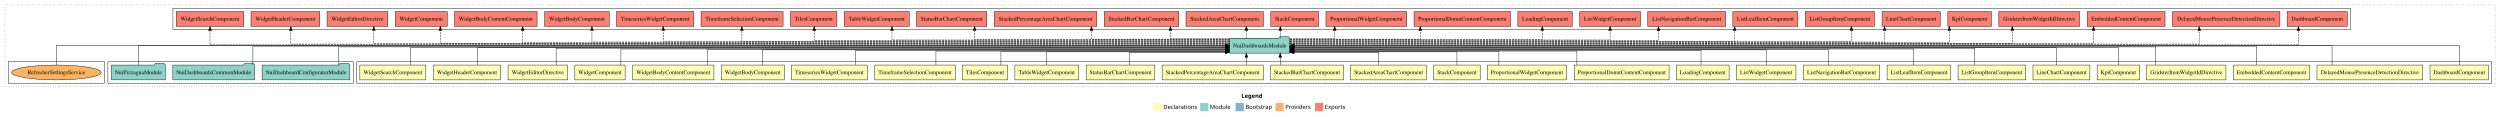
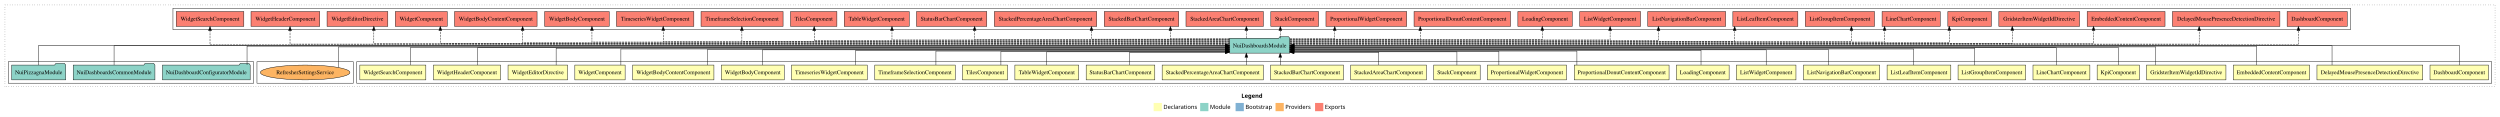
<svg xmlns="http://www.w3.org/2000/svg" width="6071pt" height="284pt" viewBox="0.00 0.00 6071.00 284.00">
  <g id="graph0" class="graph" transform="scale(1 1) rotate(0) translate(4 280)">
    <polygon fill="white" stroke="transparent" points="-4,4 -4,-280 6067,-280 6067,4 -4,4" />
    <text text-anchor="start" x="3010.51" y="-42.4" font-family="sans-serif" font-weight="bold" font-size="14.00">Legend</text>
    <polygon fill="#ffffb3" stroke="transparent" points="2797.5,-10 2797.5,-30 2817.5,-30 2817.5,-10 2797.5,-10" />
    <text text-anchor="start" x="2821.13" y="-15.4" font-family="sans-serif" font-size="14.00">  Declarations</text>
    <polygon fill="#8dd3c7" stroke="transparent" points="2910.5,-10 2910.5,-30 2930.5,-30 2930.5,-10 2910.5,-10" />
    <text text-anchor="start" x="2934.23" y="-15.4" font-family="sans-serif" font-size="14.00">  Module</text>
    <polygon fill="#80b1d3" stroke="transparent" points="2996.5,-10 2996.5,-30 3016.5,-30 3016.5,-10 2996.5,-10" />
    <text text-anchor="start" x="3020.28" y="-15.4" font-family="sans-serif" font-size="14.00">  Bootstrap</text>
    <polygon fill="#fdb462" stroke="transparent" points="3093.5,-10 3093.5,-30 3113.5,-30 3113.5,-10 3093.5,-10" />
    <text text-anchor="start" x="3117.17" y="-15.4" font-family="sans-serif" font-size="14.00">  Providers</text>
    <polygon fill="#fb8072" stroke="transparent" points="3189.5,-10 3189.5,-30 3209.5,-30 3209.5,-10 3189.5,-10" />
    <text text-anchor="start" x="3213.23" y="-15.4" font-family="sans-serif" font-size="14.00">  Exports</text>
    <g id="clust1" class="cluster">
      <polygon fill="none" stroke="black" stroke-dasharray="1,5" points="8,-70 8,-268 6055,-268 6055,-70 8,-70" />
    </g>
+     <g id="clust32" class="cluster">
+       <polygon fill="none" stroke="black" points="416,-208 416,-260 5704,-260 5704,-208 416,-208" />
+     </g>
    <g id="clust2" class="cluster">
      <polygon fill="none" stroke="black" points="862,-78 862,-130 6047,-130 6047,-78 862,-78" />
    </g>
+     <g id="clust34" class="cluster">
+       <polygon fill="none" stroke="black" points="620,-78 620,-130 854,-130 854,-78 620,-78" />
+     </g>
    <g id="clust31" class="cluster">
-       <polygon fill="none" stroke="black" points="258,-78 258,-130 854,-130 854,-78 258,-78" />
-     </g>
-     <g id="clust34" class="cluster">
-       <polygon fill="none" stroke="black" points="16,-78 16,-130 250,-130 250,-78 16,-78" />
-     </g>
-     <g id="clust32" class="cluster">
-       <polygon fill="none" stroke="black" points="416,-208 416,-260 5704,-260 5704,-208 416,-208" />
+       <polygon fill="none" stroke="black" points="16,-78 16,-130 612,-130 612,-78 16,-78" />
    </g>
    <g id="node1" class="node">
      <polygon fill="#ffffb3" stroke="black" points="6038.97,-122 5897.03,-122 5897.03,-86 6038.97,-86 6038.97,-122" />
      <text text-anchor="middle" x="5968" y="-99.8" font-family="Times,serif" font-size="14.00">DashboardComponent</text>
    </g>
    <g id="node29" class="node">
      <polygon fill="#8dd3c7" stroke="black" points="3128.13,-187 3125.13,-191 3104.13,-191 3101.13,-187 2981.87,-187 2981.87,-151 3128.13,-151 3128.13,-187" />
      <text text-anchor="middle" x="3055" y="-164.8" font-family="Times,serif" font-size="14.00">NuiDashboardsModule</text>
    </g>
    <g id="edge1" class="edge">
      <path fill="none" stroke="black" d="M5968,-122.03C5968,-141.58 5968,-170 5968,-170 5968,-170 3138.46,-170 3138.46,-170" />
      <polygon fill="black" stroke="black" points="3138.46,-166.5 3128.46,-170 3138.46,-173.5 3138.46,-166.5" />
    </g>
    <g id="node2" class="node">
      <polygon fill="#ffffb3" stroke="black" points="5879.5,-122 5622.5,-122 5622.5,-86 5879.5,-86 5879.5,-122" />
      <text text-anchor="middle" x="5751" y="-99.8" font-family="Times,serif" font-size="14.00">DelayedMousePresenceDetectionDirective</text>
    </g>
    <g id="edge2" class="edge">
      <path fill="none" stroke="black" d="M5659.12,-122.11C5659.12,-141.34 5659.12,-169 5659.12,-169 5659.12,-169 3138.4,-169 3138.4,-169" />
      <polygon fill="black" stroke="black" points="3138.4,-165.5 3128.4,-169 3138.4,-172.5 3138.4,-165.5" />
    </g>
    <g id="node3" class="node">
      <polygon fill="#ffffb3" stroke="black" points="5604.54,-122 5419.46,-122 5419.46,-86 5604.54,-86 5604.54,-122" />
      <text text-anchor="middle" x="5512" y="-99.8" font-family="Times,serif" font-size="14.00">EmbeddedContentComponent</text>
    </g>
    <g id="edge3" class="edge">
      <path fill="none" stroke="black" d="M5475.74,-122.17C5475.74,-141.09 5475.74,-168 5475.74,-168 5475.74,-168 3138.44,-168 3138.44,-168" />
      <polygon fill="black" stroke="black" points="3138.44,-164.5 3128.44,-168 3138.44,-171.5 3138.44,-164.5" />
    </g>
    <g id="node4" class="node">
      <polygon fill="#ffffb3" stroke="black" points="5401.48,-122 5208.52,-122 5208.52,-86 5401.48,-86 5401.48,-122" />
      <text text-anchor="middle" x="5305" y="-99.8" font-family="Times,serif" font-size="14.00">GridsterItemWidgetIdDirective</text>
    </g>
    <g id="edge4" class="edge">
      <path fill="none" stroke="black" d="M5231.14,-122.27C5231.14,-140.56 5231.14,-166 5231.14,-166 5231.14,-166 3138.34,-166 3138.34,-166" />
      <polygon fill="black" stroke="black" points="3138.34,-162.5 3128.34,-166 3138.34,-169.5 3138.34,-162.5" />
    </g>
    <g id="node5" class="node">
      <polygon fill="#ffffb3" stroke="black" points="5191.33,-122 5088.67,-122 5088.67,-86 5191.33,-86 5191.33,-122" />
      <text text-anchor="middle" x="5140" y="-99.8" font-family="Times,serif" font-size="14.00">KpiComponent</text>
    </g>
    <g id="edge5" class="edge">
      <path fill="none" stroke="black" d="M5140,-122.3C5140,-140.27 5140,-165 5140,-165 5140,-165 3138.29,-165 3138.29,-165" />
      <polygon fill="black" stroke="black" points="3138.29,-161.5 3128.29,-165 3138.29,-168.5 3138.29,-161.5" />
    </g>
    <g id="node6" class="node">
      <polygon fill="#ffffb3" stroke="black" points="5071.09,-122 4932.91,-122 4932.91,-86 5071.09,-86 5071.09,-122" />
      <text text-anchor="middle" x="5002" y="-99.8" font-family="Times,serif" font-size="14.00">LineChartComponent</text>
    </g>
    <g id="edge6" class="edge">
      <path fill="none" stroke="black" d="M4989.47,-122C4989.47,-139.68 4989.47,-164 4989.47,-164 4989.47,-164 3138.18,-164 3138.18,-164" />
      <polygon fill="black" stroke="black" points="3138.18,-160.5 3128.18,-164 3138.18,-167.5 3138.18,-160.5" />
    </g>
    <g id="node7" class="node">
      <polygon fill="#ffffb3" stroke="black" points="4915.04,-122 4750.96,-122 4750.96,-86 4915.04,-86 4915.04,-122" />
      <text text-anchor="middle" x="4833" y="-99.8" font-family="Times,serif" font-size="14.00">ListGroupItemComponent</text>
    </g>
    <g id="edge7" class="edge">
      <path fill="none" stroke="black" d="M4791.32,-122.02C4791.32,-139.37 4791.32,-163 4791.32,-163 4791.32,-163 3138.22,-163 3138.22,-163" />
      <polygon fill="black" stroke="black" points="3138.22,-159.5 3128.22,-163 3138.22,-166.5 3138.22,-159.5" />
    </g>
    <g id="node8" class="node">
      <polygon fill="#ffffb3" stroke="black" points="4733.41,-122 4578.59,-122 4578.59,-86 4733.41,-86 4733.41,-122" />
      <text text-anchor="middle" x="4656" y="-99.8" font-family="Times,serif" font-size="14.00">ListLeafItemComponent</text>
    </g>
    <g id="edge8" class="edge">
      <path fill="none" stroke="black" d="M4643.3,-122.04C4643.3,-138.73 4643.3,-161 4643.3,-161 4643.3,-161 3138.16,-161 3138.16,-161" />
      <polygon fill="black" stroke="black" points="3138.16,-157.5 3128.16,-161 3138.16,-164.5 3138.16,-157.5" />
    </g>
    <g id="node9" class="node">
      <polygon fill="#ffffb3" stroke="black" points="4560.53,-122 4375.47,-122 4375.47,-86 4560.53,-86 4560.53,-122" />
      <text text-anchor="middle" x="4468" y="-99.8" font-family="Times,serif" font-size="14.00">ListNavigationBarComponent</text>
    </g>
    <g id="edge9" class="edge">
      <path fill="none" stroke="black" d="M4435.99,-122.03C4435.99,-138.4 4435.99,-160 4435.99,-160 4435.99,-160 3138.27,-160 3138.27,-160" />
      <polygon fill="black" stroke="black" points="3138.27,-156.5 3128.27,-160 3138.27,-163.5 3138.27,-156.5" />
    </g>
    <g id="node10" class="node">
      <polygon fill="#ffffb3" stroke="black" points="4357.32,-122 4212.68,-122 4212.68,-86 4357.32,-86 4357.32,-122" />
      <text text-anchor="middle" x="4285" y="-99.8" font-family="Times,serif" font-size="14.00">ListWidgetComponent</text>
    </g>
    <g id="edge10" class="edge">
      <path fill="none" stroke="black" d="M4285,-122.01C4285,-138.05 4285,-159 4285,-159 4285,-159 3138.26,-159 3138.26,-159" />
      <polygon fill="black" stroke="black" points="3138.26,-155.5 3128.26,-159 3138.26,-162.5 3138.26,-155.5" />
    </g>
    <g id="node11" class="node">
      <polygon fill="#ffffb3" stroke="black" points="4194.99,-122 4067.01,-122 4067.01,-86 4194.99,-86 4194.99,-122" />
      <text text-anchor="middle" x="4131" y="-99.8" font-family="Times,serif" font-size="14.00">LoadingComponent</text>
    </g>
    <g id="edge11" class="edge">
      <path fill="none" stroke="black" d="M4126.76,-122.28C4126.76,-137.95 4126.76,-158 4126.76,-158 4126.76,-158 3138.24,-158 3138.24,-158" />
      <polygon fill="black" stroke="black" points="3138.24,-154.5 3128.24,-158 3138.24,-161.5 3138.24,-154.5" />
    </g>
    <g id="node12" class="node">
      <polygon fill="#ffffb3" stroke="black" points="4049.15,-122 3818.85,-122 3818.85,-86 4049.15,-86 4049.15,-122" />
      <text text-anchor="middle" x="3934" y="-99.8" font-family="Times,serif" font-size="14.00">ProportionalDonutContentComponent</text>
    </g>
    <g id="edge12" class="edge">
      <path fill="none" stroke="black" d="M3825.38,-122.19C3825.38,-137.18 3825.38,-156 3825.38,-156 3825.38,-156 3138.17,-156 3138.17,-156" />
      <polygon fill="black" stroke="black" points="3138.17,-152.5 3128.17,-156 3138.17,-159.5 3138.17,-152.5" />
    </g>
    <g id="node13" class="node">
      <polygon fill="#ffffb3" stroke="black" points="3800.03,-122 3607.97,-122 3607.97,-86 3800.03,-86 3800.03,-122" />
      <text text-anchor="middle" x="3704" y="-99.8" font-family="Times,serif" font-size="14.00">ProportionalWidgetComponent</text>
    </g>
    <g id="edge13" class="edge">
      <path fill="none" stroke="black" d="M3635.9,-122.12C3635.9,-136.78 3635.9,-155 3635.9,-155 3635.9,-155 3138.28,-155 3138.28,-155" />
      <polygon fill="black" stroke="black" points="3138.28,-151.5 3128.28,-155 3138.28,-158.5 3138.28,-151.5" />
    </g>
    <g id="node14" class="node">
      <polygon fill="#ffffb3" stroke="black" points="3590.44,-122 3477.56,-122 3477.56,-86 3590.44,-86 3590.44,-122" />
      <text text-anchor="middle" x="3534" y="-99.8" font-family="Times,serif" font-size="14.00">StackComponent</text>
    </g>
    <g id="edge14" class="edge">
      <path fill="none" stroke="black" d="M3534,-122.05C3534,-136.37 3534,-154 3534,-154 3534,-154 3138.27,-154 3138.27,-154" />
      <polygon fill="black" stroke="black" points="3138.27,-150.5 3128.27,-154 3138.27,-157.5 3138.27,-150.5" />
    </g>
    <g id="node15" class="node">
      <polygon fill="#ffffb3" stroke="black" points="3459.95,-122 3276.05,-122 3276.05,-86 3459.95,-86 3459.95,-122" />
      <text text-anchor="middle" x="3368" y="-99.8" font-family="Times,serif" font-size="14.00">StackedAreaChartComponent</text>
    </g>
    <g id="edge15" class="edge">
      <path fill="none" stroke="black" d="M3344.02,-122.25C3344.02,-136.18 3344.02,-153 3344.02,-153 3344.02,-153 3138.31,-153 3138.31,-153" />
      <polygon fill="black" stroke="black" points="3138.31,-149.5 3128.31,-153 3138.31,-156.5 3138.31,-149.5" />
    </g>
    <g id="node16" class="node">
      <polygon fill="#ffffb3" stroke="black" points="3258.46,-122 3081.54,-122 3081.54,-86 3258.46,-86 3258.46,-122" />
      <text text-anchor="middle" x="3170" y="-99.8" font-family="Times,serif" font-size="14.00">StackedBarChartComponent</text>
    </g>
    <g id="edge16" class="edge">
      <path fill="none" stroke="black" d="M3104.92,-122.11C3104.92,-122.11 3104.92,-140.99 3104.92,-140.99" />
      <polygon fill="black" stroke="black" points="3101.42,-140.99 3104.92,-150.99 3108.42,-140.99 3101.42,-140.99" />
    </g>
    <g id="node17" class="node">
      <polygon fill="#ffffb3" stroke="black" points="3063.86,-122 2818.14,-122 2818.14,-86 3063.86,-86 3063.86,-122" />
      <text text-anchor="middle" x="2941" y="-99.8" font-family="Times,serif" font-size="14.00">StackedPercentageAreaChartComponent</text>
    </g>
    <g id="edge17" class="edge">
      <path fill="none" stroke="black" d="M3022.68,-122.11C3022.68,-122.11 3022.68,-140.99 3022.68,-140.99" />
      <polygon fill="black" stroke="black" points="3019.18,-140.99 3022.68,-150.99 3026.18,-140.99 3019.18,-140.99" />
    </g>
    <g id="node18" class="node">
      <polygon fill="#ffffb3" stroke="black" points="2800.37,-122 2633.63,-122 2633.63,-86 2800.37,-86 2800.37,-122" />
      <text text-anchor="middle" x="2717" y="-99.8" font-family="Times,serif" font-size="14.00">StatusBarChartComponent</text>
    </g>
    <g id="edge18" class="edge">
      <path fill="none" stroke="black" d="M2739.1,-122.25C2739.1,-136.18 2739.1,-153 2739.1,-153 2739.1,-153 2971.73,-153 2971.73,-153" />
      <polygon fill="black" stroke="black" points="2971.73,-156.5 2981.73,-153 2971.73,-149.5 2971.73,-156.5" />
    </g>
    <g id="node19" class="node">
      <polygon fill="#ffffb3" stroke="black" points="2615.42,-122 2460.58,-122 2460.58,-86 2615.42,-86 2615.42,-122" />
      <text text-anchor="middle" x="2538" y="-99.8" font-family="Times,serif" font-size="14.00">TableWidgetComponent</text>
    </g>
    <g id="edge19" class="edge">
      <path fill="none" stroke="black" d="M2538,-122.05C2538,-136.37 2538,-154 2538,-154 2538,-154 2971.75,-154 2971.75,-154" />
      <polygon fill="black" stroke="black" points="2971.75,-157.5 2981.75,-154 2971.75,-150.5 2971.75,-157.5" />
    </g>
    <g id="node20" class="node">
      <polygon fill="#ffffb3" stroke="black" points="2442.83,-122 2333.17,-122 2333.17,-86 2442.83,-86 2442.83,-122" />
      <text text-anchor="middle" x="2388" y="-99.8" font-family="Times,serif" font-size="14.00">TilesComponent</text>
    </g>
    <g id="edge20" class="edge">
      <path fill="none" stroke="black" d="M2426.62,-122.12C2426.62,-136.78 2426.62,-155 2426.62,-155 2426.62,-155 2971.69,-155 2971.69,-155" />
      <polygon fill="black" stroke="black" points="2971.69,-158.5 2981.69,-155 2971.69,-151.5 2971.69,-158.5" />
    </g>
    <g id="node21" class="node">
      <polygon fill="#ffffb3" stroke="black" points="2315.62,-122 2120.38,-122 2120.38,-86 2315.62,-86 2315.62,-122" />
      <text text-anchor="middle" x="2218" y="-99.8" font-family="Times,serif" font-size="14.00">TimeframeSelectionComponent</text>
    </g>
    <g id="edge21" class="edge">
      <path fill="none" stroke="black" d="M2268.81,-122.19C2268.81,-137.18 2268.81,-156 2268.81,-156 2268.81,-156 2971.74,-156 2971.74,-156" />
      <polygon fill="black" stroke="black" points="2971.74,-159.5 2981.74,-156 2971.74,-152.5 2971.74,-159.5" />
    </g>
    <g id="node22" class="node">
      <polygon fill="#ffffb3" stroke="black" points="2101.96,-122 1918.04,-122 1918.04,-86 2101.96,-86 2101.96,-122" />
      <text text-anchor="middle" x="2010" y="-99.8" font-family="Times,serif" font-size="14.00">TimeseriesWidgetComponent</text>
    </g>
    <g id="edge22" class="edge">
      <path fill="none" stroke="black" d="M2074.01,-122.28C2074.01,-137.95 2074.01,-158 2074.01,-158 2074.01,-158 2971.67,-158 2971.67,-158" />
      <polygon fill="black" stroke="black" points="2971.67,-161.5 2981.67,-158 2971.67,-154.5 2971.67,-161.5" />
    </g>
    <g id="node23" class="node">
      <polygon fill="#ffffb3" stroke="black" points="1900.38,-122 1747.62,-122 1747.62,-86 1900.38,-86 1900.38,-122" />
      <text text-anchor="middle" x="1824" y="-99.8" font-family="Times,serif" font-size="14.00">WidgetBodyComponent</text>
    </g>
    <g id="edge23" class="edge">
      <path fill="none" stroke="black" d="M1847.56,-122.01C1847.56,-138.05 1847.56,-159 1847.56,-159 1847.56,-159 2971.74,-159 2971.74,-159" />
      <polygon fill="black" stroke="black" points="2971.74,-162.5 2981.74,-159 2971.74,-155.5 2971.74,-162.5" />
    </g>
    <g id="node24" class="node">
      <polygon fill="#ffffb3" stroke="black" points="1729.71,-122 1532.29,-122 1532.29,-86 1729.71,-86 1729.71,-122" />
      <text text-anchor="middle" x="1631" y="-99.8" font-family="Times,serif" font-size="14.00">WidgetBodyContentComponent</text>
    </g>
    <g id="edge24" class="edge">
      <path fill="none" stroke="black" d="M1714.02,-122.03C1714.02,-138.4 1714.02,-160 1714.02,-160 1714.02,-160 2971.47,-160 2971.47,-160" />
      <polygon fill="black" stroke="black" points="2971.47,-163.5 2981.47,-160 2971.47,-156.5 2971.47,-163.5" />
    </g>
    <g id="node25" class="node">
      <polygon fill="#ffffb3" stroke="black" points="1514.04,-122 1391.96,-122 1391.96,-86 1514.04,-86 1514.04,-122" />
      <text text-anchor="middle" x="1453" y="-99.8" font-family="Times,serif" font-size="14.00">WidgetComponent</text>
    </g>
    <g id="edge25" class="edge">
      <path fill="none" stroke="black" d="M1503.77,-122.04C1503.77,-138.73 1503.77,-161 1503.77,-161 1503.77,-161 2971.74,-161 2971.74,-161" />
      <polygon fill="black" stroke="black" points="2971.74,-164.5 2981.74,-161 2971.74,-157.5 2971.74,-164.5" />
    </g>
    <g id="node26" class="node">
      <polygon fill="#ffffb3" stroke="black" points="1374.29,-122 1229.71,-122 1229.71,-86 1374.29,-86 1374.29,-122" />
      <text text-anchor="middle" x="1302" y="-99.8" font-family="Times,serif" font-size="14.00">WidgetEditorDirective</text>
    </g>
    <g id="edge26" class="edge">
      <path fill="none" stroke="black" d="M1346.48,-122.02C1346.48,-139.37 1346.48,-163 1346.48,-163 1346.48,-163 2971.86,-163 2971.86,-163" />
      <polygon fill="black" stroke="black" points="2971.86,-166.5 2981.86,-163 2971.86,-159.5 2971.86,-166.5" />
    </g>
    <g id="node27" class="node">
      <polygon fill="#ffffb3" stroke="black" points="1211.45,-122 1048.55,-122 1048.55,-86 1211.45,-86 1211.45,-122" />
      <text text-anchor="middle" x="1130" y="-99.8" font-family="Times,serif" font-size="14.00">WidgetHeaderComponent</text>
    </g>
    <g id="edge27" class="edge">
      <path fill="none" stroke="black" d="M1155.56,-122C1155.56,-139.68 1155.56,-164 1155.56,-164 1155.56,-164 2971.7,-164 2971.7,-164" />
      <polygon fill="black" stroke="black" points="2971.7,-167.5 2981.7,-164 2971.7,-160.5 2971.7,-167.5" />
    </g>
    <g id="node28" class="node">
      <polygon fill="#ffffb3" stroke="black" points="1030.13,-122 869.87,-122 869.87,-86 1030.13,-86 1030.13,-122" />
      <text text-anchor="middle" x="950" y="-99.8" font-family="Times,serif" font-size="14.00">WidgetSearchComponent</text>
    </g>
    <g id="edge28" class="edge">
      <path fill="none" stroke="black" d="M993.15,-122.3C993.15,-140.27 993.15,-165 993.15,-165 993.15,-165 2971.62,-165 2971.62,-165" />
      <polygon fill="black" stroke="black" points="2971.62,-168.5 2981.62,-165 2971.62,-161.5 2971.62,-168.5" />
    </g>
    <g id="node33" class="node">
      <polygon fill="#fb8072" stroke="black" points="5695.97,-252 5550.03,-252 5550.03,-216 5695.97,-216 5695.97,-252" />
      <text text-anchor="middle" x="5623" y="-229.8" font-family="Times,serif" font-size="14.00">DashboardComponent </text>
    </g>
    <g id="edge32" class="edge">
      <path fill="none" stroke="black" stroke-dasharray="5,2" d="M3128.45,-171C3543.58,-171 5577.52,-171 5577.52,-171 5577.52,-171 5577.52,-205.78 5577.52,-205.78" />
      <polygon fill="black" stroke="black" points="5574.02,-205.78 5577.52,-215.78 5581.02,-205.78 5574.02,-205.78" />
    </g>
    <g id="node34" class="node">
      <polygon fill="#fb8072" stroke="black" points="5532.5,-252 5271.5,-252 5271.5,-216 5532.5,-216 5532.5,-252" />
      <text text-anchor="middle" x="5402" y="-229.8" font-family="Times,serif" font-size="14.00">DelayedMousePresenceDetectionDirective </text>
    </g>
    <g id="edge33" class="edge">
      <path fill="none" stroke="black" stroke-dasharray="5,2" d="M3128.33,-173C3518.84,-173 5336.5,-173 5336.5,-173 5336.5,-173 5336.5,-205.7 5336.5,-205.7" />
      <polygon fill="black" stroke="black" points="5333,-205.7 5336.5,-215.7 5340,-205.7 5333,-205.7" />
    </g>
    <g id="node35" class="node">
      <polygon fill="#fb8072" stroke="black" points="5253.54,-252 5064.46,-252 5064.46,-216 5253.54,-216 5253.54,-252" />
      <text text-anchor="middle" x="5159" y="-229.8" font-family="Times,serif" font-size="14.00">EmbeddedContentComponent </text>
    </g>
    <g id="edge34" class="edge">
      <path fill="none" stroke="black" stroke-dasharray="5,2" d="M3128.27,-174C3491.3,-174 5079.94,-174 5079.94,-174 5079.94,-174 5079.94,-206 5079.94,-206" />
      <polygon fill="black" stroke="black" points="5076.44,-206 5079.94,-216 5083.44,-206 5076.44,-206" />
    </g>
    <g id="node36" class="node">
      <polygon fill="#fb8072" stroke="black" points="5045.98,-252 4850.02,-252 4850.02,-216 5045.98,-216 5045.98,-252" />
      <text text-anchor="middle" x="4948" y="-229.8" font-family="Times,serif" font-size="14.00">GridsterItemWidgetIdDirective </text>
    </g>
    <g id="edge35" class="edge">
      <path fill="none" stroke="black" stroke-dasharray="5,2" d="M3128.34,-175C3469.26,-175 4882.64,-175 4882.64,-175 4882.64,-175 4882.64,-205.98 4882.64,-205.98" />
      <polygon fill="black" stroke="black" points="4879.14,-205.98 4882.64,-215.98 4886.14,-205.98 4879.14,-205.98" />
    </g>
    <g id="node37" class="node">
      <polygon fill="#fb8072" stroke="black" points="4831.83,-252 4726.17,-252 4726.17,-216 4831.83,-216 4831.83,-252" />
      <text text-anchor="middle" x="4779" y="-229.8" font-family="Times,serif" font-size="14.00">KpiComponent </text>
    </g>
    <g id="edge36" class="edge">
      <path fill="none" stroke="black" stroke-dasharray="5,2" d="M3128.3,-176C3451.07,-176 4729.65,-176 4729.65,-176 4729.65,-176 4729.65,-205.97 4729.65,-205.97" />
      <polygon fill="black" stroke="black" points="4726.15,-205.97 4729.65,-215.97 4733.15,-205.97 4726.15,-205.97" />
    </g>
    <g id="node38" class="node">
      <polygon fill="#fb8072" stroke="black" points="4707.59,-252 4566.41,-252 4566.41,-216 4707.59,-216 4707.59,-252" />
      <text text-anchor="middle" x="4637" y="-229.8" font-family="Times,serif" font-size="14.00">LineChartComponent </text>
    </g>
    <g id="edge37" class="edge">
      <path fill="none" stroke="black" stroke-dasharray="5,2" d="M3128.19,-178C3431.32,-178 4572.5,-178 4572.5,-178 4572.5,-178 4572.5,-205.97 4572.5,-205.97" />
      <polygon fill="black" stroke="black" points="4569,-205.97 4572.5,-215.97 4576,-205.97 4569,-205.97" />
    </g>
    <g id="node39" class="node">
      <polygon fill="#fb8072" stroke="black" points="4548.03,-252 4379.97,-252 4379.97,-216 4548.03,-216 4548.03,-252" />
      <text text-anchor="middle" x="4464" y="-229.8" font-family="Times,serif" font-size="14.00">ListGroupItemComponent </text>
    </g>
    <g id="edge38" class="edge">
      <path fill="none" stroke="black" stroke-dasharray="5,2" d="M3128.24,-179C3421.07,-179 4492.01,-179 4492.01,-179 4492.01,-179 4492.01,-205.99 4492.01,-205.99" />
      <polygon fill="black" stroke="black" points="4488.51,-205.99 4492.01,-215.99 4495.51,-205.99 4488.51,-205.99" />
    </g>
    <g id="node40" class="node">
      <polygon fill="#fb8072" stroke="black" points="4361.91,-252 4204.09,-252 4204.09,-216 4361.91,-216 4361.91,-252" />
      <text text-anchor="middle" x="4283" y="-229.8" font-family="Times,serif" font-size="14.00">ListLeafItemComponent </text>
    </g>
    <g id="edge39" class="edge">
      <path fill="none" stroke="black" stroke-dasharray="5,2" d="M3128.47,-180C3382.53,-180 4208.44,-180 4208.44,-180 4208.44,-180 4208.44,-205.72 4208.44,-205.72" />
      <polygon fill="black" stroke="black" points="4204.94,-205.72 4208.44,-215.72 4211.94,-205.72 4204.94,-205.72" />
    </g>
    <g id="node41" class="node">
      <polygon fill="#fb8072" stroke="black" points="4186.53,-252 3997.47,-252 3997.47,-216 4186.53,-216 4186.53,-252" />
      <text text-anchor="middle" x="4092" y="-229.8" font-family="Times,serif" font-size="14.00">ListNavigationBarComponent </text>
    </g>
    <g id="edge40" class="edge">
      <path fill="none" stroke="black" stroke-dasharray="5,2" d="M3128.18,-181C3353.79,-181 4023.41,-181 4023.41,-181 4023.41,-181 4023.41,-205.76 4023.41,-205.76" />
      <polygon fill="black" stroke="black" points="4019.91,-205.76 4023.41,-215.76 4026.91,-205.76 4019.91,-205.76" />
    </g>
    <g id="node42" class="node">
      <polygon fill="#fb8072" stroke="black" points="3979.82,-252 3832.18,-252 3832.18,-216 3979.82,-216 3979.82,-252" />
      <text text-anchor="middle" x="3906" y="-229.8" font-family="Times,serif" font-size="14.00">ListWidgetComponent </text>
    </g>
    <g id="edge41" class="edge">
      <path fill="none" stroke="black" stroke-dasharray="5,2" d="M3128.29,-183C3334.71,-183 3906,-183 3906,-183 3906,-183 3906,-205.88 3906,-205.88" />
      <polygon fill="black" stroke="black" points="3902.5,-205.88 3906,-215.88 3909.5,-205.88 3902.5,-205.88" />
    </g>
    <g id="node43" class="node">
      <polygon fill="#fb8072" stroke="black" points="3813.99,-252 3682.01,-252 3682.01,-216 3813.99,-216 3813.99,-252" />
      <text text-anchor="middle" x="3748" y="-229.8" font-family="Times,serif" font-size="14.00">LoadingComponent </text>
    </g>
    <g id="edge42" class="edge">
      <path fill="none" stroke="black" stroke-dasharray="5,2" d="M3128.44,-184C3305.48,-184 3741.26,-184 3741.26,-184 3741.26,-184 3741.26,-205.95 3741.26,-205.95" />
      <polygon fill="black" stroke="black" points="3737.76,-205.95 3741.26,-215.95 3744.76,-205.95 3737.76,-205.95" />
    </g>
    <g id="node44" class="node">
      <polygon fill="#fb8072" stroke="black" points="3664.15,-252 3429.85,-252 3429.85,-216 3664.15,-216 3664.15,-252" />
      <text text-anchor="middle" x="3547" y="-229.8" font-family="Times,serif" font-size="14.00">ProportionalDonutContentComponent </text>
    </g>
    <g id="edge43" class="edge">
      <path fill="none" stroke="black" stroke-dasharray="5,2" d="M3128.35,-185C3241.31,-185 3444.95,-185 3444.95,-185 3444.95,-185 3444.95,-205.75 3444.95,-205.75" />
      <polygon fill="black" stroke="black" points="3441.45,-205.75 3444.95,-215.75 3448.45,-205.75 3441.45,-205.75" />
    </g>
    <g id="node45" class="node">
      <polygon fill="#fb8072" stroke="black" points="3412.03,-252 3215.97,-252 3215.97,-216 3412.03,-216 3412.03,-252" />
      <text text-anchor="middle" x="3314" y="-229.8" font-family="Times,serif" font-size="14.00">ProportionalWidgetComponent </text>
    </g>
    <g id="edge44" class="edge">
      <path fill="none" stroke="black" stroke-dasharray="5,2" d="M3128.33,-186C3178.97,-186 3237.23,-186 3237.23,-186 3237.23,-186 3237.23,-205.85 3237.23,-205.85" />
      <polygon fill="black" stroke="black" points="3233.73,-205.85 3237.23,-215.85 3240.73,-205.85 3233.73,-205.85" />
    </g>
    <g id="node46" class="node">
      <polygon fill="#fb8072" stroke="black" points="3197.93,-252 3082.07,-252 3082.07,-216 3197.93,-216 3197.93,-252" />
      <text text-anchor="middle" x="3140" y="-229.8" font-family="Times,serif" font-size="14.00">StackComponent </text>
    </g>
    <g id="edge45" class="edge">
      <path fill="none" stroke="black" stroke-dasharray="5,2" d="M3105.17,-187.11C3105.17,-187.11 3105.17,-205.99 3105.17,-205.99" />
      <polygon fill="black" stroke="black" points="3101.67,-205.99 3105.17,-215.99 3108.67,-205.99 3101.67,-205.99" />
    </g>
    <g id="node47" class="node">
      <polygon fill="#fb8072" stroke="black" points="3063.95,-252 2876.05,-252 2876.05,-216 3063.95,-216 3063.95,-252" />
      <text text-anchor="middle" x="2970" y="-229.8" font-family="Times,serif" font-size="14.00">StackedAreaChartComponent </text>
    </g>
    <g id="edge46" class="edge">
      <path fill="none" stroke="black" stroke-dasharray="5,2" d="M3022.7,-187.11C3022.7,-187.11 3022.7,-205.99 3022.7,-205.99" />
      <polygon fill="black" stroke="black" points="3019.2,-205.99 3022.7,-215.99 3026.2,-205.99 3019.2,-205.99" />
    </g>
    <g id="node48" class="node">
      <polygon fill="#fb8072" stroke="black" points="2858.46,-252 2677.54,-252 2677.54,-216 2858.46,-216 2858.46,-252" />
      <text text-anchor="middle" x="2768" y="-229.8" font-family="Times,serif" font-size="14.00">StackedBarChartComponent </text>
    </g>
    <g id="edge47" class="edge">
      <path fill="none" stroke="black" stroke-dasharray="5,2" d="M2981.63,-186C2918.75,-186 2838.28,-186 2838.28,-186 2838.28,-186 2838.28,-205.85 2838.28,-205.85" />
      <polygon fill="black" stroke="black" points="2834.78,-205.85 2838.28,-215.85 2841.78,-205.85 2834.78,-205.85" />
    </g>
    <g id="node49" class="node">
      <polygon fill="#fb8072" stroke="black" points="2659.36,-252 2410.64,-252 2410.64,-216 2659.36,-216 2659.36,-252" />
      <text text-anchor="middle" x="2535" y="-229.8" font-family="Times,serif" font-size="14.00">StackedPercentageAreaChartComponent </text>
    </g>
    <g id="edge48" class="edge">
      <path fill="none" stroke="black" stroke-dasharray="5,2" d="M2981.5,-185C2863.89,-185 2646.5,-185 2646.5,-185 2646.5,-185 2646.5,-205.75 2646.5,-205.75" />
      <polygon fill="black" stroke="black" points="2643,-205.75 2646.5,-215.75 2650,-205.75 2643,-205.75" />
    </g>
    <g id="node50" class="node">
      <polygon fill="#fb8072" stroke="black" points="2392.37,-252 2221.63,-252 2221.63,-216 2392.37,-216 2392.37,-252" />
      <text text-anchor="middle" x="2307" y="-229.8" font-family="Times,serif" font-size="14.00">StatusBarChartComponent </text>
    </g>
    <g id="edge49" class="edge">
      <path fill="none" stroke="black" stroke-dasharray="5,2" d="M2981.57,-184C2803.42,-184 2362.76,-184 2362.76,-184 2362.76,-184 2362.76,-205.95 2362.76,-205.95" />
      <polygon fill="black" stroke="black" points="2359.26,-205.95 2362.76,-215.95 2366.26,-205.95 2359.26,-205.95" />
    </g>
    <g id="node51" class="node">
      <polygon fill="#fb8072" stroke="black" points="2203.92,-252 2046.08,-252 2046.08,-216 2203.92,-216 2203.92,-252" />
      <text text-anchor="middle" x="2125" y="-229.8" font-family="Times,serif" font-size="14.00">TableWidgetComponent </text>
    </g>
    <g id="edge50" class="edge">
      <path fill="none" stroke="black" stroke-dasharray="5,2" d="M2981.55,-183C2767.95,-183 2162.07,-183 2162.07,-183 2162.07,-183 2162.07,-205.88 2162.07,-205.88" />
      <polygon fill="black" stroke="black" points="2158.57,-205.88 2162.07,-215.88 2165.57,-205.88 2158.57,-205.88" />
    </g>
    <g id="node52" class="node">
      <polygon fill="#fb8072" stroke="black" points="2028.33,-252 1915.67,-252 1915.67,-216 2028.33,-216 2028.33,-252" />
      <text text-anchor="middle" x="1972" y="-229.8" font-family="Times,serif" font-size="14.00">TilesComponent </text>
    </g>
    <g id="edge51" class="edge">
      <path fill="none" stroke="black" stroke-dasharray="5,2" d="M2981.5,-181C2738.01,-181 1973.22,-181 1973.22,-181 1973.22,-181 1973.22,-205.76 1973.22,-205.76" />
      <polygon fill="black" stroke="black" points="1969.72,-205.76 1973.22,-215.76 1976.72,-205.76 1969.72,-205.76" />
    </g>
    <g id="node53" class="node">
      <polygon fill="#fb8072" stroke="black" points="1897.62,-252 1698.38,-252 1698.38,-216 1897.62,-216 1897.62,-252" />
      <text text-anchor="middle" x="1798" y="-229.8" font-family="Times,serif" font-size="14.00">TimeframeSelectionComponent </text>
    </g>
    <g id="edge52" class="edge">
      <path fill="none" stroke="black" stroke-dasharray="5,2" d="M2981.5,-180C2712.54,-180 1797.56,-180 1797.56,-180 1797.56,-180 1797.56,-205.72 1797.56,-205.72" />
      <polygon fill="black" stroke="black" points="1794.06,-205.72 1797.56,-215.72 1801.06,-205.72 1794.06,-205.72" />
    </g>
    <g id="node54" class="node">
      <polygon fill="#fb8072" stroke="black" points="1680.96,-252 1493.04,-252 1493.04,-216 1680.96,-216 1680.96,-252" />
      <text text-anchor="middle" x="1587" y="-229.8" font-family="Times,serif" font-size="14.00">TimeseriesWidgetComponent </text>
    </g>
    <g id="edge53" class="edge">
      <path fill="none" stroke="black" stroke-dasharray="5,2" d="M2981.68,-179C2687.24,-179 1606.56,-179 1606.56,-179 1606.56,-179 1606.56,-205.99 1606.56,-205.99" />
      <polygon fill="black" stroke="black" points="1603.06,-205.99 1606.56,-215.99 1610.06,-205.99 1603.06,-205.99" />
    </g>
    <g id="node55" class="node">
      <polygon fill="#fb8072" stroke="black" points="1475.38,-252 1318.62,-252 1318.62,-216 1475.38,-216 1475.38,-252" />
      <text text-anchor="middle" x="1397" y="-229.8" font-family="Times,serif" font-size="14.00">WidgetBodyComponent </text>
    </g>
    <g id="edge54" class="edge">
      <path fill="none" stroke="black" stroke-dasharray="5,2" d="M2981.64,-178C2665.27,-178 1433.46,-178 1433.46,-178 1433.46,-178 1433.46,-205.97 1433.46,-205.97" />
      <polygon fill="black" stroke="black" points="1429.96,-205.97 1433.46,-215.97 1436.96,-205.97 1429.96,-205.97" />
    </g>
    <g id="node56" class="node">
      <polygon fill="#fb8072" stroke="black" points="1300.21,-252 1099.79,-252 1099.79,-216 1300.21,-216 1300.21,-252" />
      <text text-anchor="middle" x="1200" y="-229.8" font-family="Times,serif" font-size="14.00">WidgetBodyContentComponent </text>
    </g>
    <g id="edge55" class="edge">
      <path fill="none" stroke="black" stroke-dasharray="5,2" d="M2981.78,-176C2645.45,-176 1265.11,-176 1265.11,-176 1265.11,-176 1265.11,-205.97 1265.11,-205.97" />
      <polygon fill="black" stroke="black" points="1261.61,-205.97 1265.11,-215.97 1268.61,-205.97 1261.61,-205.97" />
    </g>
    <g id="node57" class="node">
      <polygon fill="#fb8072" stroke="black" points="1082.04,-252 955.96,-252 955.96,-216 1082.04,-216 1082.04,-252" />
      <text text-anchor="middle" x="1019" y="-229.8" font-family="Times,serif" font-size="14.00">WidgetComponent </text>
    </g>
    <g id="edge56" class="edge">
      <path fill="none" stroke="black" stroke-dasharray="5,2" d="M2981.82,-175C2622.85,-175 1065.27,-175 1065.27,-175 1065.27,-175 1065.27,-205.98 1065.27,-205.98" />
      <polygon fill="black" stroke="black" points="1061.77,-205.98 1065.27,-215.98 1068.77,-205.98 1061.77,-205.98" />
    </g>
    <g id="node58" class="node">
      <polygon fill="#fb8072" stroke="black" points="937.79,-252 790.21,-252 790.21,-216 937.79,-216 937.79,-252" />
      <text text-anchor="middle" x="864" y="-229.8" font-family="Times,serif" font-size="14.00">WidgetEditorDirective </text>
    </g>
    <g id="edge57" class="edge">
      <path fill="none" stroke="black" stroke-dasharray="5,2" d="M2981.57,-174C2604.55,-174 903.79,-174 903.79,-174 903.79,-174 903.79,-206 903.79,-206" />
      <polygon fill="black" stroke="black" points="900.29,-206 903.79,-216 907.29,-206 900.29,-206" />
    </g>
    <g id="node59" class="node">
      <polygon fill="#fb8072" stroke="black" points="772.45,-252 605.55,-252 605.55,-216 772.45,-216 772.45,-252" />
      <text text-anchor="middle" x="689" y="-229.8" font-family="Times,serif" font-size="14.00">WidgetHeaderComponent </text>
    </g>
    <g id="edge58" class="edge">
-       <path fill="none" stroke="black" stroke-dasharray="5,2" d="M2981.68,-173C2583.86,-173 702.24,-173 702.24,-173 702.24,-173 702.24,-205.7 702.24,-205.7" />
-       <polygon fill="black" stroke="black" points="698.74,-205.7 702.24,-215.7 705.74,-205.7 698.74,-205.7" />
+       <path fill="none" stroke="black" stroke-dasharray="5,2" d="M2981.62,-173C2583.47,-173 700.29,-173 700.29,-173 700.29,-173 700.29,-205.7 700.29,-205.7" />
+       <polygon fill="black" stroke="black" points="696.79,-205.7 700.29,-215.7 703.79,-205.7 696.79,-205.7" />
    </g>
    <g id="node60" class="node">
      <polygon fill="#fb8072" stroke="black" points="588.13,-252 423.87,-252 423.87,-216 588.13,-216 588.13,-252" />
      <text text-anchor="middle" x="506" y="-229.8" font-family="Times,serif" font-size="14.00">WidgetSearchComponent </text>
    </g>
    <g id="edge59" class="edge">
      <path fill="none" stroke="black" stroke-dasharray="5,2" d="M2981.8,-171C2564.65,-171 506,-171 506,-171 506,-171 506,-205.78 506,-205.78" />
      <polygon fill="black" stroke="black" points="502.5,-205.78 506,-215.78 509.5,-205.78 502.5,-205.78" />
    </g>
    <g id="node30" class="node">
-       <polygon fill="#8dd3c7" stroke="black" points="845.5,-122 842.5,-126 821.5,-126 818.5,-122 632.5,-122 632.5,-86 845.5,-86 845.5,-122" />
-       <text text-anchor="middle" x="739" y="-99.8" font-family="Times,serif" font-size="14.00">NuiDashboardConfiguratorModule</text>
+       <polygon fill="#8dd3c7" stroke="black" points="603.5,-122 600.5,-126 579.5,-126 576.5,-122 390.5,-122 390.5,-86 603.5,-86 603.5,-122" />
+       <text text-anchor="middle" x="497" y="-99.8" font-family="Times,serif" font-size="14.00">NuiDashboardConfiguratorModule</text>
    </g>
    <g id="edge29" class="edge">
-       <path fill="none" stroke="black" d="M817.93,-122.27C817.93,-140.56 817.93,-166 817.93,-166 817.93,-166 2971.84,-166 2971.84,-166" />
+       <path fill="none" stroke="black" d="M595.91,-122.17C595.91,-141.09 595.91,-168 595.91,-168 595.91,-168 2971.74,-168 2971.74,-168" />
+       <polygon fill="black" stroke="black" points="2971.74,-171.5 2981.74,-168 2971.74,-164.5 2971.74,-171.5" />
+     </g>
+     <g id="node31" class="node">
+       <polygon fill="#8dd3c7" stroke="black" points="372.25,-122 369.25,-126 348.25,-126 345.25,-122 173.75,-122 173.75,-86 372.25,-86 372.25,-122" />
+       <text text-anchor="middle" x="273" y="-99.8" font-family="Times,serif" font-size="14.00">NuiDashboardsCommonModule</text>
+     </g>
+     <g id="edge30" class="edge">
+       <path fill="none" stroke="black" d="M273,-122.11C273,-141.34 273,-169 273,-169 273,-169 2971.66,-169 2971.66,-169" />
+       <polygon fill="black" stroke="black" points="2971.66,-172.5 2981.66,-169 2971.66,-165.5 2971.66,-172.5" />
+     </g>
+     <g id="node32" class="node">
+       <polygon fill="#8dd3c7" stroke="black" points="155.58,-122 152.58,-126 131.58,-126 128.58,-122 24.42,-122 24.42,-86 155.58,-86 155.58,-122" />
+       <text text-anchor="middle" x="90" y="-99.8" font-family="Times,serif" font-size="14.00">NuiPizzagnaModule</text>
+     </g>
+     <g id="edge31" class="edge">
+       <path fill="none" stroke="black" d="M90,-122.03C90,-141.58 90,-170 90,-170 90,-170 2971.71,-170 2971.71,-170" />
+       <polygon fill="black" stroke="black" points="2971.71,-173.5 2981.71,-170 2971.71,-166.5 2971.71,-173.5" />
+     </g>
+     <g id="node61" class="node">
+       <ellipse fill="#fdb462" stroke="black" cx="737" cy="-104" rx="108.78" ry="18" />
+       <text text-anchor="middle" x="737" y="-99.8" font-family="Times,serif" font-size="14.00">RefresherSettingsService</text>
+     </g>
+     <g id="edge60" class="edge">
+       <path fill="none" stroke="black" d="M817.87,-116.25C817.87,-134.32 817.87,-166 817.87,-166 817.87,-166 2971.84,-166 2971.84,-166" />
      <polygon fill="black" stroke="black" points="2971.84,-169.5 2981.84,-166 2971.84,-162.5 2971.84,-169.5" />
-     </g>
-     <g id="node31" class="node">
-       <polygon fill="#8dd3c7" stroke="black" points="614.25,-122 611.25,-126 590.25,-126 587.25,-122 415.75,-122 415.75,-86 614.25,-86 614.25,-122" />
-       <text text-anchor="middle" x="515" y="-99.8" font-family="Times,serif" font-size="14.00">NuiDashboardsCommonModule</text>
-     </g>
-     <g id="edge30" class="edge">
-       <path fill="none" stroke="black" d="M610.07,-122.17C610.07,-141.09 610.07,-168 610.07,-168 610.07,-168 2971.83,-168 2971.83,-168" />
-       <polygon fill="black" stroke="black" points="2971.83,-171.5 2981.83,-168 2971.83,-164.5 2971.83,-171.5" />
-     </g>
-     <g id="node32" class="node">
-       <polygon fill="#8dd3c7" stroke="black" points="397.58,-122 394.58,-126 373.58,-126 370.58,-122 266.42,-122 266.42,-86 397.58,-86 397.58,-122" />
-       <text text-anchor="middle" x="332" y="-99.8" font-family="Times,serif" font-size="14.00">NuiPizzagnaModule</text>
-     </g>
-     <g id="edge31" class="edge">
-       <path fill="none" stroke="black" d="M332,-122.11C332,-141.34 332,-169 332,-169 332,-169 2971.81,-169 2971.81,-169" />
-       <polygon fill="black" stroke="black" points="2971.81,-172.5 2981.81,-169 2971.81,-165.5 2971.81,-172.5" />
-     </g>
-     <g id="node61" class="node">
-       <ellipse fill="#fdb462" stroke="black" cx="133" cy="-104" rx="108.78" ry="18" />
-       <text text-anchor="middle" x="133" y="-99.8" font-family="Times,serif" font-size="14.00">RefresherSettingsService</text>
-     </g>
-     <g id="edge60" class="edge">
-       <path fill="none" stroke="black" d="M133,-122.03C133,-141.58 133,-170 133,-170 133,-170 2971.68,-170 2971.68,-170" />
-       <polygon fill="black" stroke="black" points="2971.68,-173.5 2981.68,-170 2971.68,-166.5 2971.68,-173.5" />
    </g>
  </g>
</svg>
